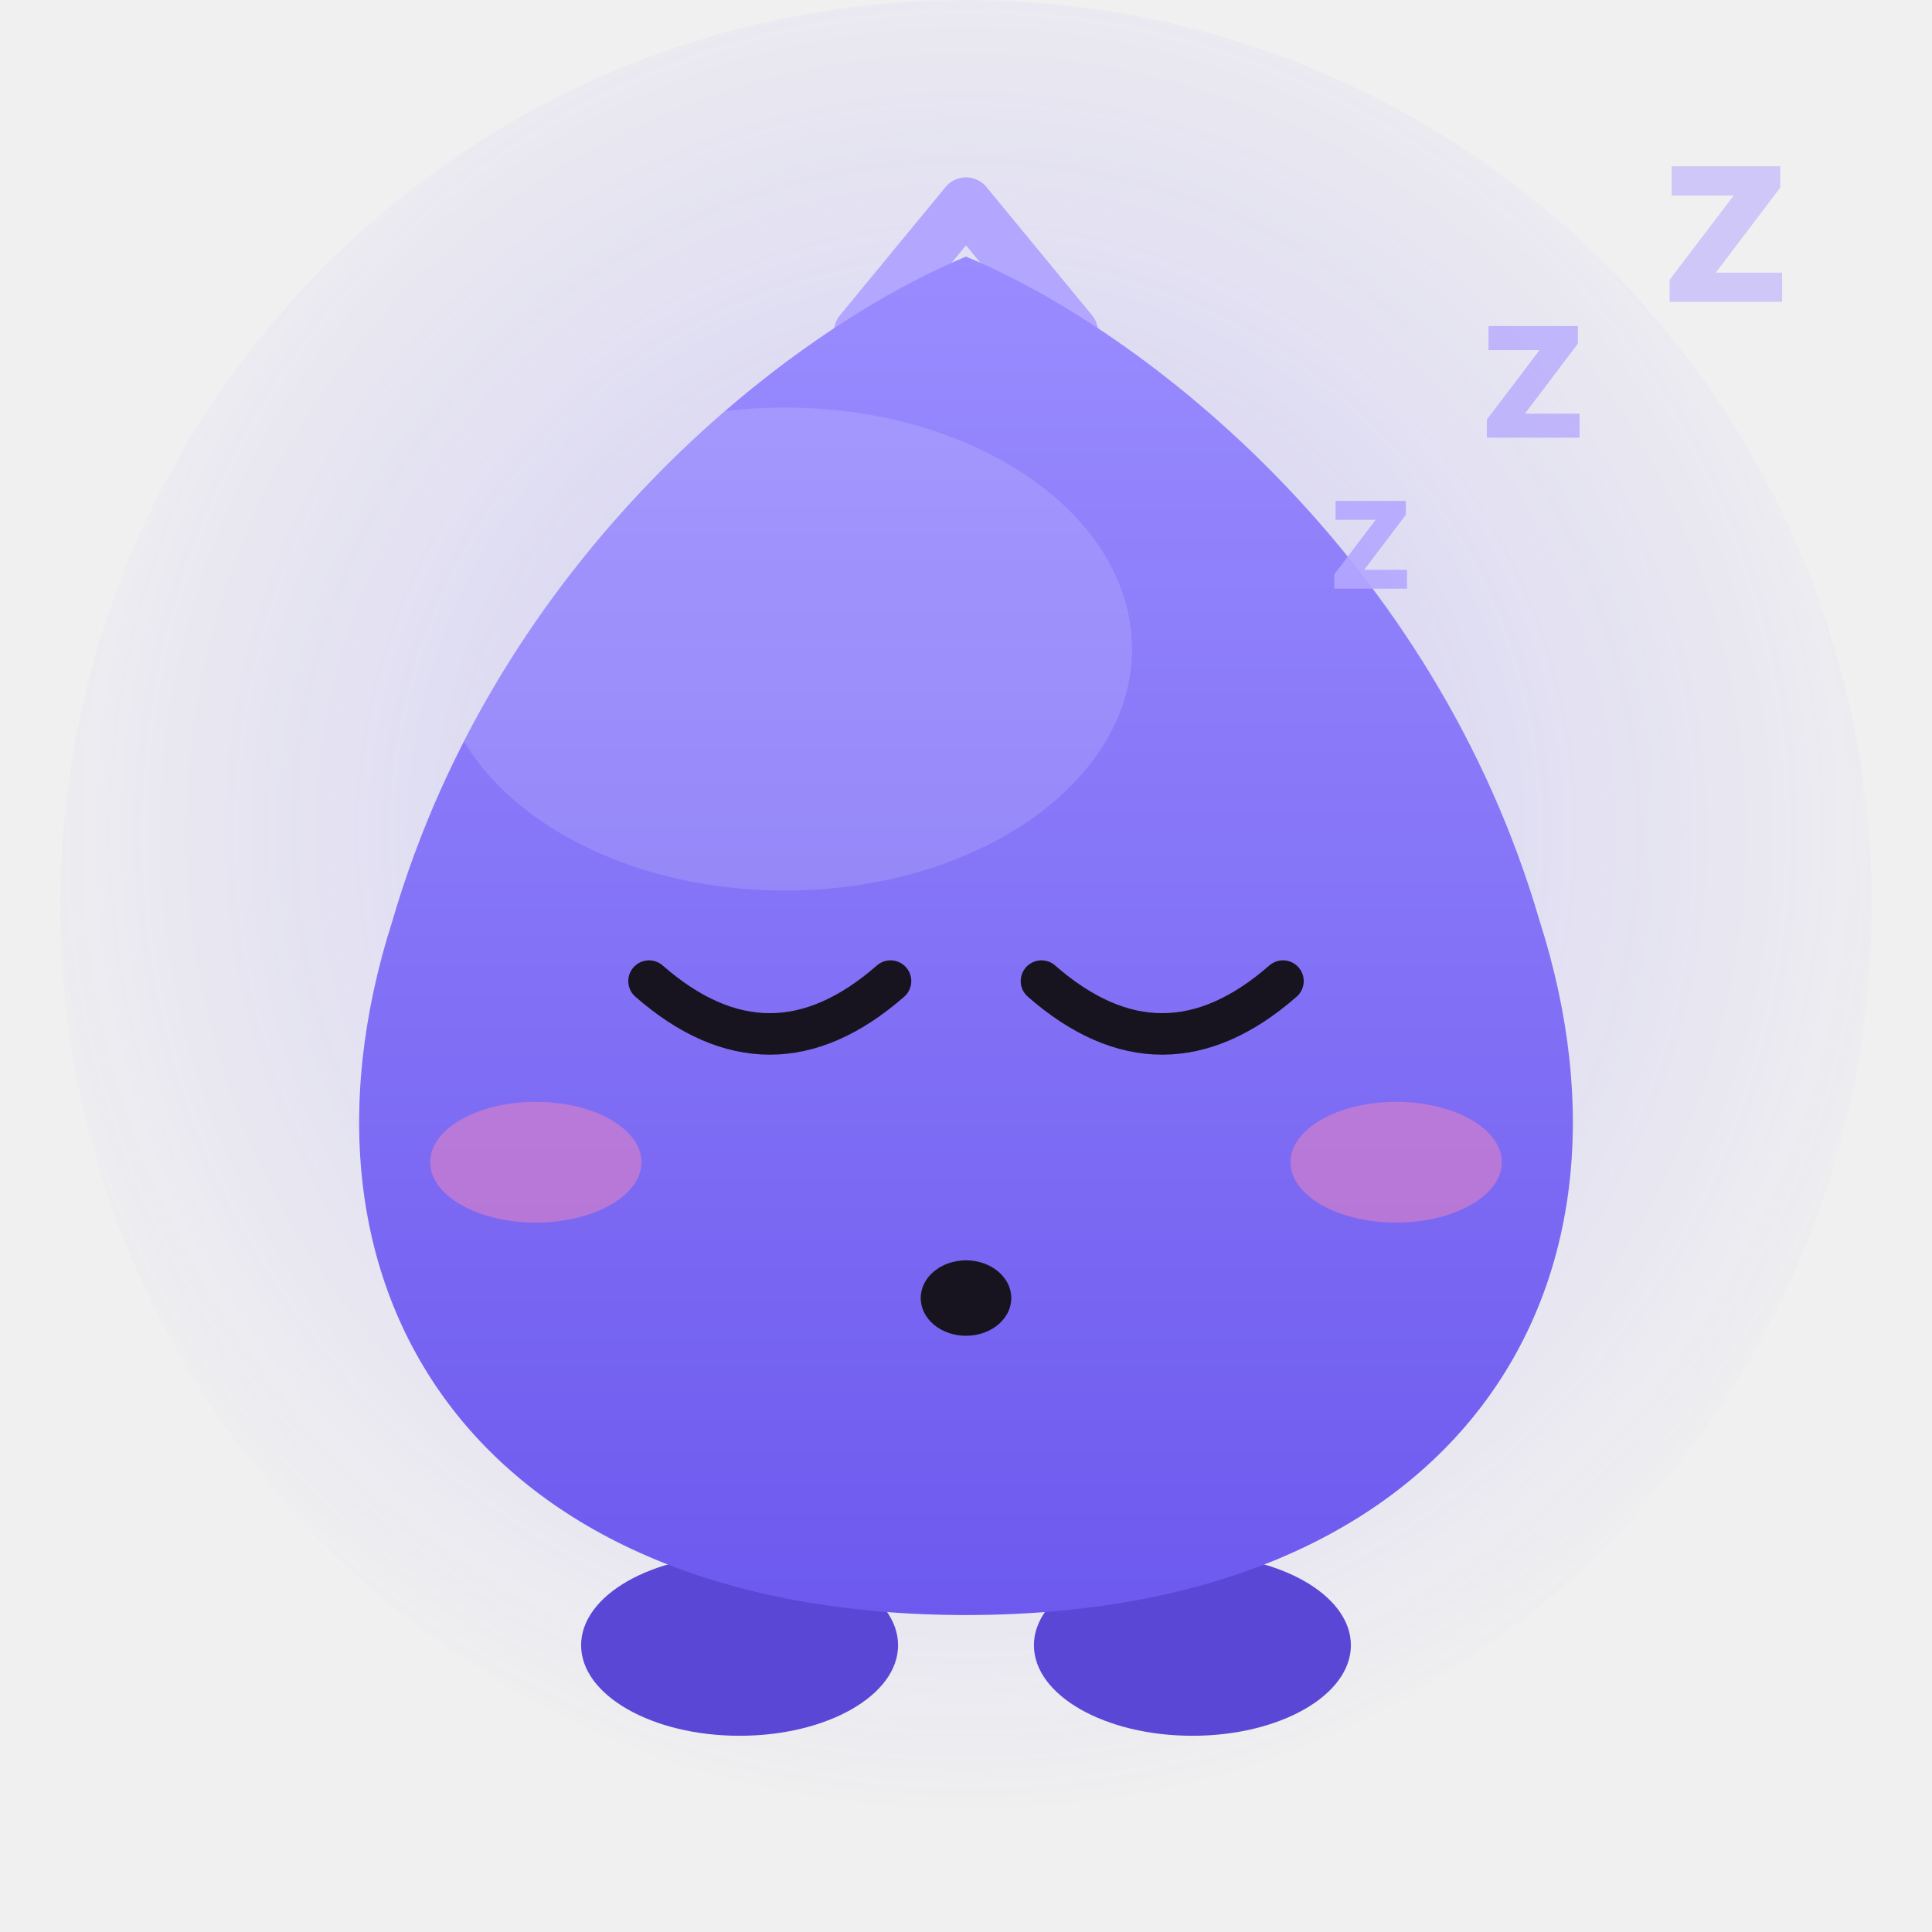
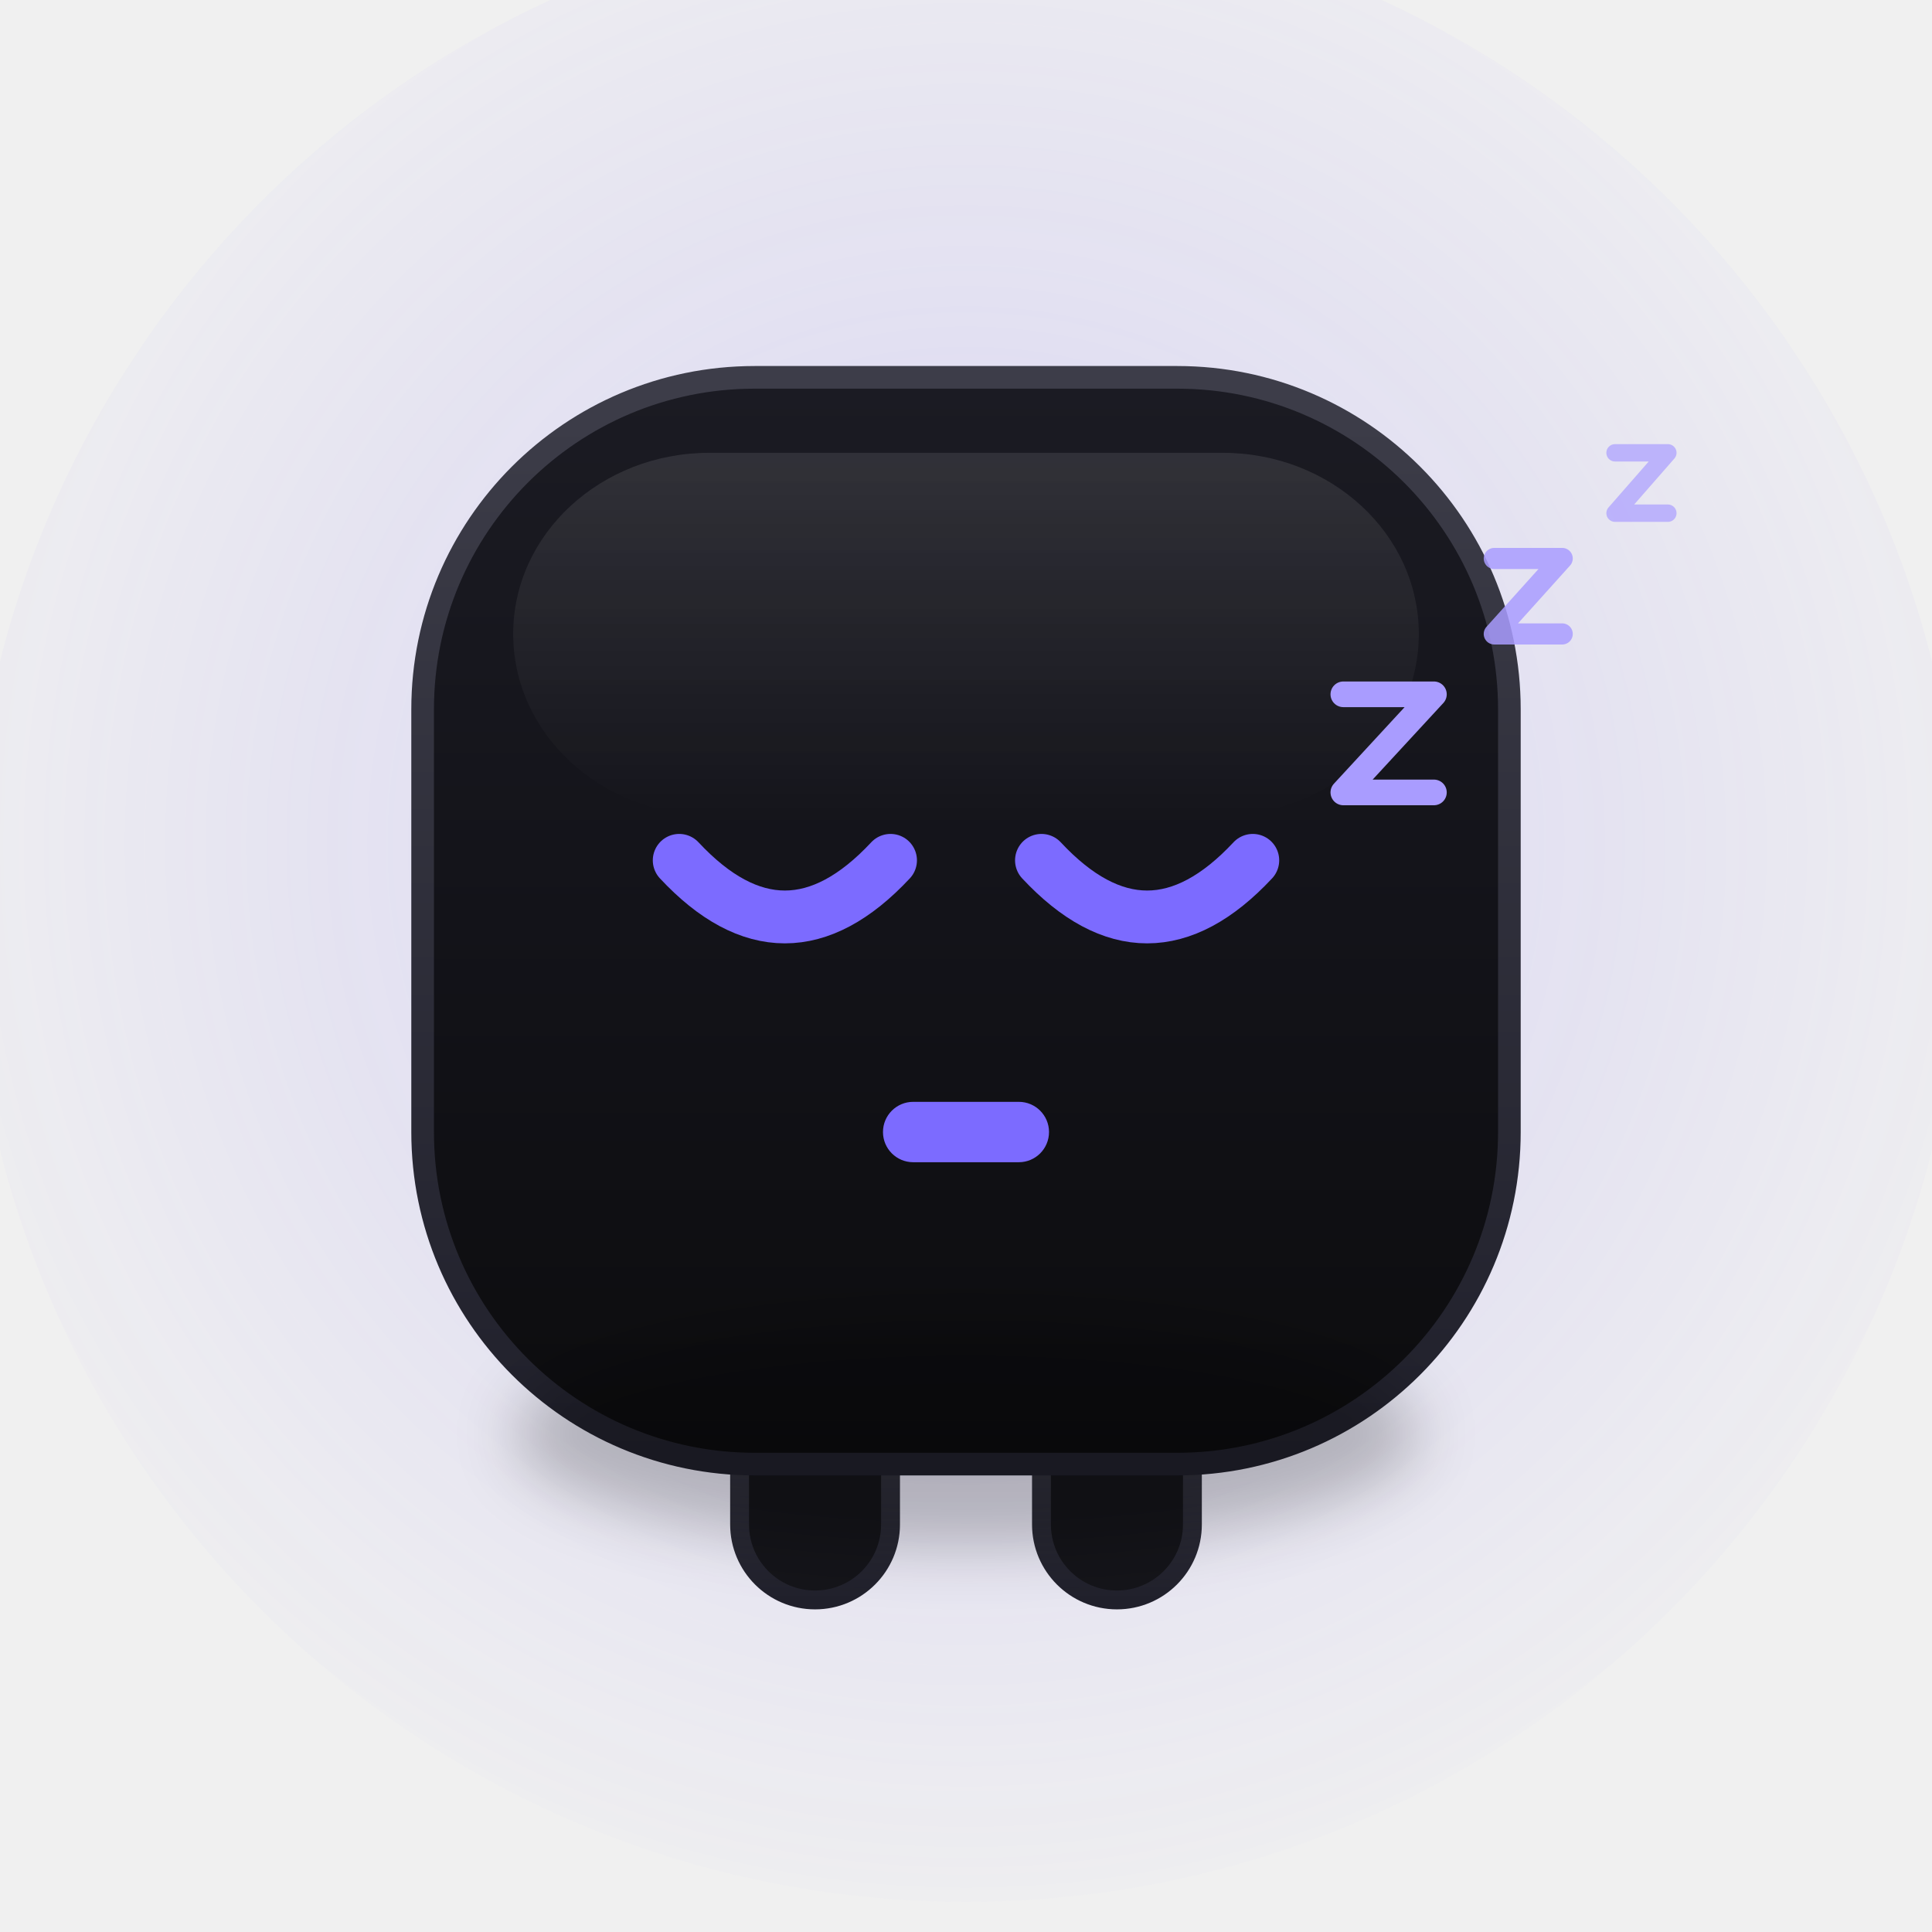
- <svg xmlns="http://www.w3.org/2000/svg" viewBox="0 0 256 256" width="256" height="256" role="img" aria-label="munu sleeping">
+ <svg xmlns="http://www.w3.org/2000/svg" width="256" height="256" viewBox="0 0 256 256" role="img">
  <defs>
-     <radialGradient id="ms-glow" cx="50%" cy="46%" r="55%">
-       <stop offset="0%" stop-color="#7c6bff" stop-opacity="0.3" />
-       <stop offset="100%" stop-color="#7c6bff" stop-opacity="0" />
+     <radialGradient id="glowSL" cx="50%" cy="47%" r="56%">
+       <stop offset="0" stop-color="#7c6bff" stop-opacity="0.22" />
+       <stop offset="1" stop-color="#7c6bff" stop-opacity="0" />
    </radialGradient>
-     <linearGradient id="ms-body" x1="0" y1="0" x2="0" y2="1">
-       <stop offset="0%" stop-color="#9a8cff" />
-       <stop offset="100%" stop-color="#6d59ee" />
+     <linearGradient id="screenSL" x1="0" y1="0" x2="0" y2="1">
+       <stop offset="0" stop-color="#1b1b23" />
+       <stop offset="0.5" stop-color="#131319" />
+       <stop offset="1" stop-color="#0c0c0e" />
    </linearGradient>
-     <clipPath id="ms-clip">
-       <path d="M128 34 C152 44 190 74 204 122 C220 172 192 214 128 214 C64 214 36 172 52 122 C66 74 104 44 128 34 Z" />
-     </clipPath>
+     <linearGradient id="bevelSL" x1="0" y1="0" x2="0" y2="1">
+       <stop offset="0" stop-color="#3d3d49" />
+       <stop offset="1" stop-color="#20202b" />
+     </linearGradient>
+     <linearGradient id="sheenSL" x1="0" y1="0" x2="0" y2="1">
+       <stop offset="0" stop-color="#ffffff" stop-opacity="0.10" />
+       <stop offset="1" stop-color="#ffffff" stop-opacity="0" />
+     </linearGradient>
+     <linearGradient id="eyeSL" x1="0" y1="0" x2="0" y2="1">
+       <stop offset="0" stop-color="#a99cff" />
+       <stop offset="0.5" stop-color="#8b7bff" />
+       <stop offset="1" stop-color="#5e46df" />
+     </linearGradient>
+     <radialGradient id="hlSL" cx="50%" cy="50%" r="50%">
+       <stop offset="0" stop-color="#ffffff" stop-opacity="0.92" />
+       <stop offset="0.7" stop-color="#ffffff" stop-opacity="0.5" />
+       <stop offset="1" stop-color="#ffffff" stop-opacity="0" />
+     </radialGradient>
+     <filter id="softSL" x="-60%" y="-60%" width="220%" height="220%">
+       <feGaussianBlur stdDeviation="4" />
+     </filter>
+     <filter id="featherSL" x="-80%" y="-80%" width="260%" height="260%">
+       <feGaussianBlur stdDeviation="1.1" />
+     </filter>
  </defs>
-   <circle cx="128" cy="120" r="120" fill="url(#ms-glow)" />
-   <ellipse cx="98" cy="218" rx="21" ry="12" fill="#5a47d6" />
-   <ellipse cx="158" cy="218" rx="21" ry="12" fill="#5a47d6" />
-   <path d="M114 44 L128 27 L142 44" fill="none" stroke="#b3a6ff" stroke-width="7" stroke-linecap="round" stroke-linejoin="round" />
-   <path d="M128 34 C152 44 190 74 204 122 C220 172 192 214 128 214 C64 214 36 172 52 122 C66 74 104 44 128 34 Z" fill="url(#ms-body)" />
-   <g clip-path="url(#ms-clip)">
-     <ellipse cx="104" cy="86" rx="46" ry="32" fill="#ffffff" opacity="0.14" />
-   </g>
-   <ellipse cx="71" cy="154" rx="14" ry="8" fill="#ff8ab6" opacity="0.45" />
-   <ellipse cx="185" cy="154" rx="14" ry="8" fill="#ff8ab6" opacity="0.45" />
-   <path d="M86 130 Q102 144 118 130" fill="none" stroke="#18141f" stroke-width="5.5" stroke-linecap="round" />
-   <path d="M138 130 Q154 144 170 130" fill="none" stroke="#18141f" stroke-width="5.5" stroke-linecap="round" />
-   <ellipse cx="128" cy="172" rx="6" ry="5" fill="#18141f" />
-   <text x="176" y="78" font-family="-apple-system,BlinkMacSystemFont,'Segoe UI',Roboto,sans-serif" font-size="22" font-weight="700" fill="#b3a6ff" opacity="0.9">z</text>
-   <text x="196" y="58" font-family="-apple-system,BlinkMacSystemFont,'Segoe UI',Roboto,sans-serif" font-size="28" font-weight="700" fill="#b3a6ff" opacity="0.75">z</text>
-   <text x="220" y="40" font-family="-apple-system,BlinkMacSystemFont,'Segoe UI',Roboto,sans-serif" font-size="34" font-weight="700" fill="#b3a6ff" opacity="0.55">z</text>
+   <circle cx="128" cy="120" r="132" fill="url(#glowSL)" />
+   <rect x="98.0" y="180" width="20" height="32" rx="10" fill="#141419" stroke="url(#bevelSL)" stroke-width="2.5" />
+   <rect x="138.0" y="180" width="20" height="32" rx="10" fill="#141419" stroke="url(#bevelSL)" stroke-width="2.5" />
+   <rect x="56" y="50" width="144" height="144" rx="44" fill="url(#screenSL)" stroke="url(#bevelSL)" stroke-width="3" />
+   <rect x="68" y="60" width="120" height="48" rx="26" fill="url(#sheenSL)" />
+   <ellipse cx="128" cy="190" rx="60" ry="15" fill="#000" opacity="0.22" filter="url(#softSL)" />
+   <path d="M178 92 h12 l-12 13 h12" stroke-width="3.4" fill="none" stroke="#a99cff" stroke-linecap="round" stroke-linejoin="round" />
+   <path d="M198 74 h9 l-9 10 h9" stroke-width="2.8" fill="none" stroke="#a99cff" stroke-linecap="round" stroke-linejoin="round" opacity="0.85" />
+   <path d="M214 60 h7 l-7 8 h7" stroke-width="2.3" fill="none" stroke="#a99cff" stroke-linecap="round" stroke-linejoin="round" opacity="0.7" />
+   <path d="M90 114 Q104 129 118 114" fill="none" stroke="#7c6bff" stroke-width="7" stroke-linecap="round" />
+   <path d="M138 114 Q152 129 166 114" fill="none" stroke="#7c6bff" stroke-width="7" stroke-linecap="round" />
+   <rect x="117" y="146" width="22" height="8" rx="4" fill="#7c6bff" />
</svg>
